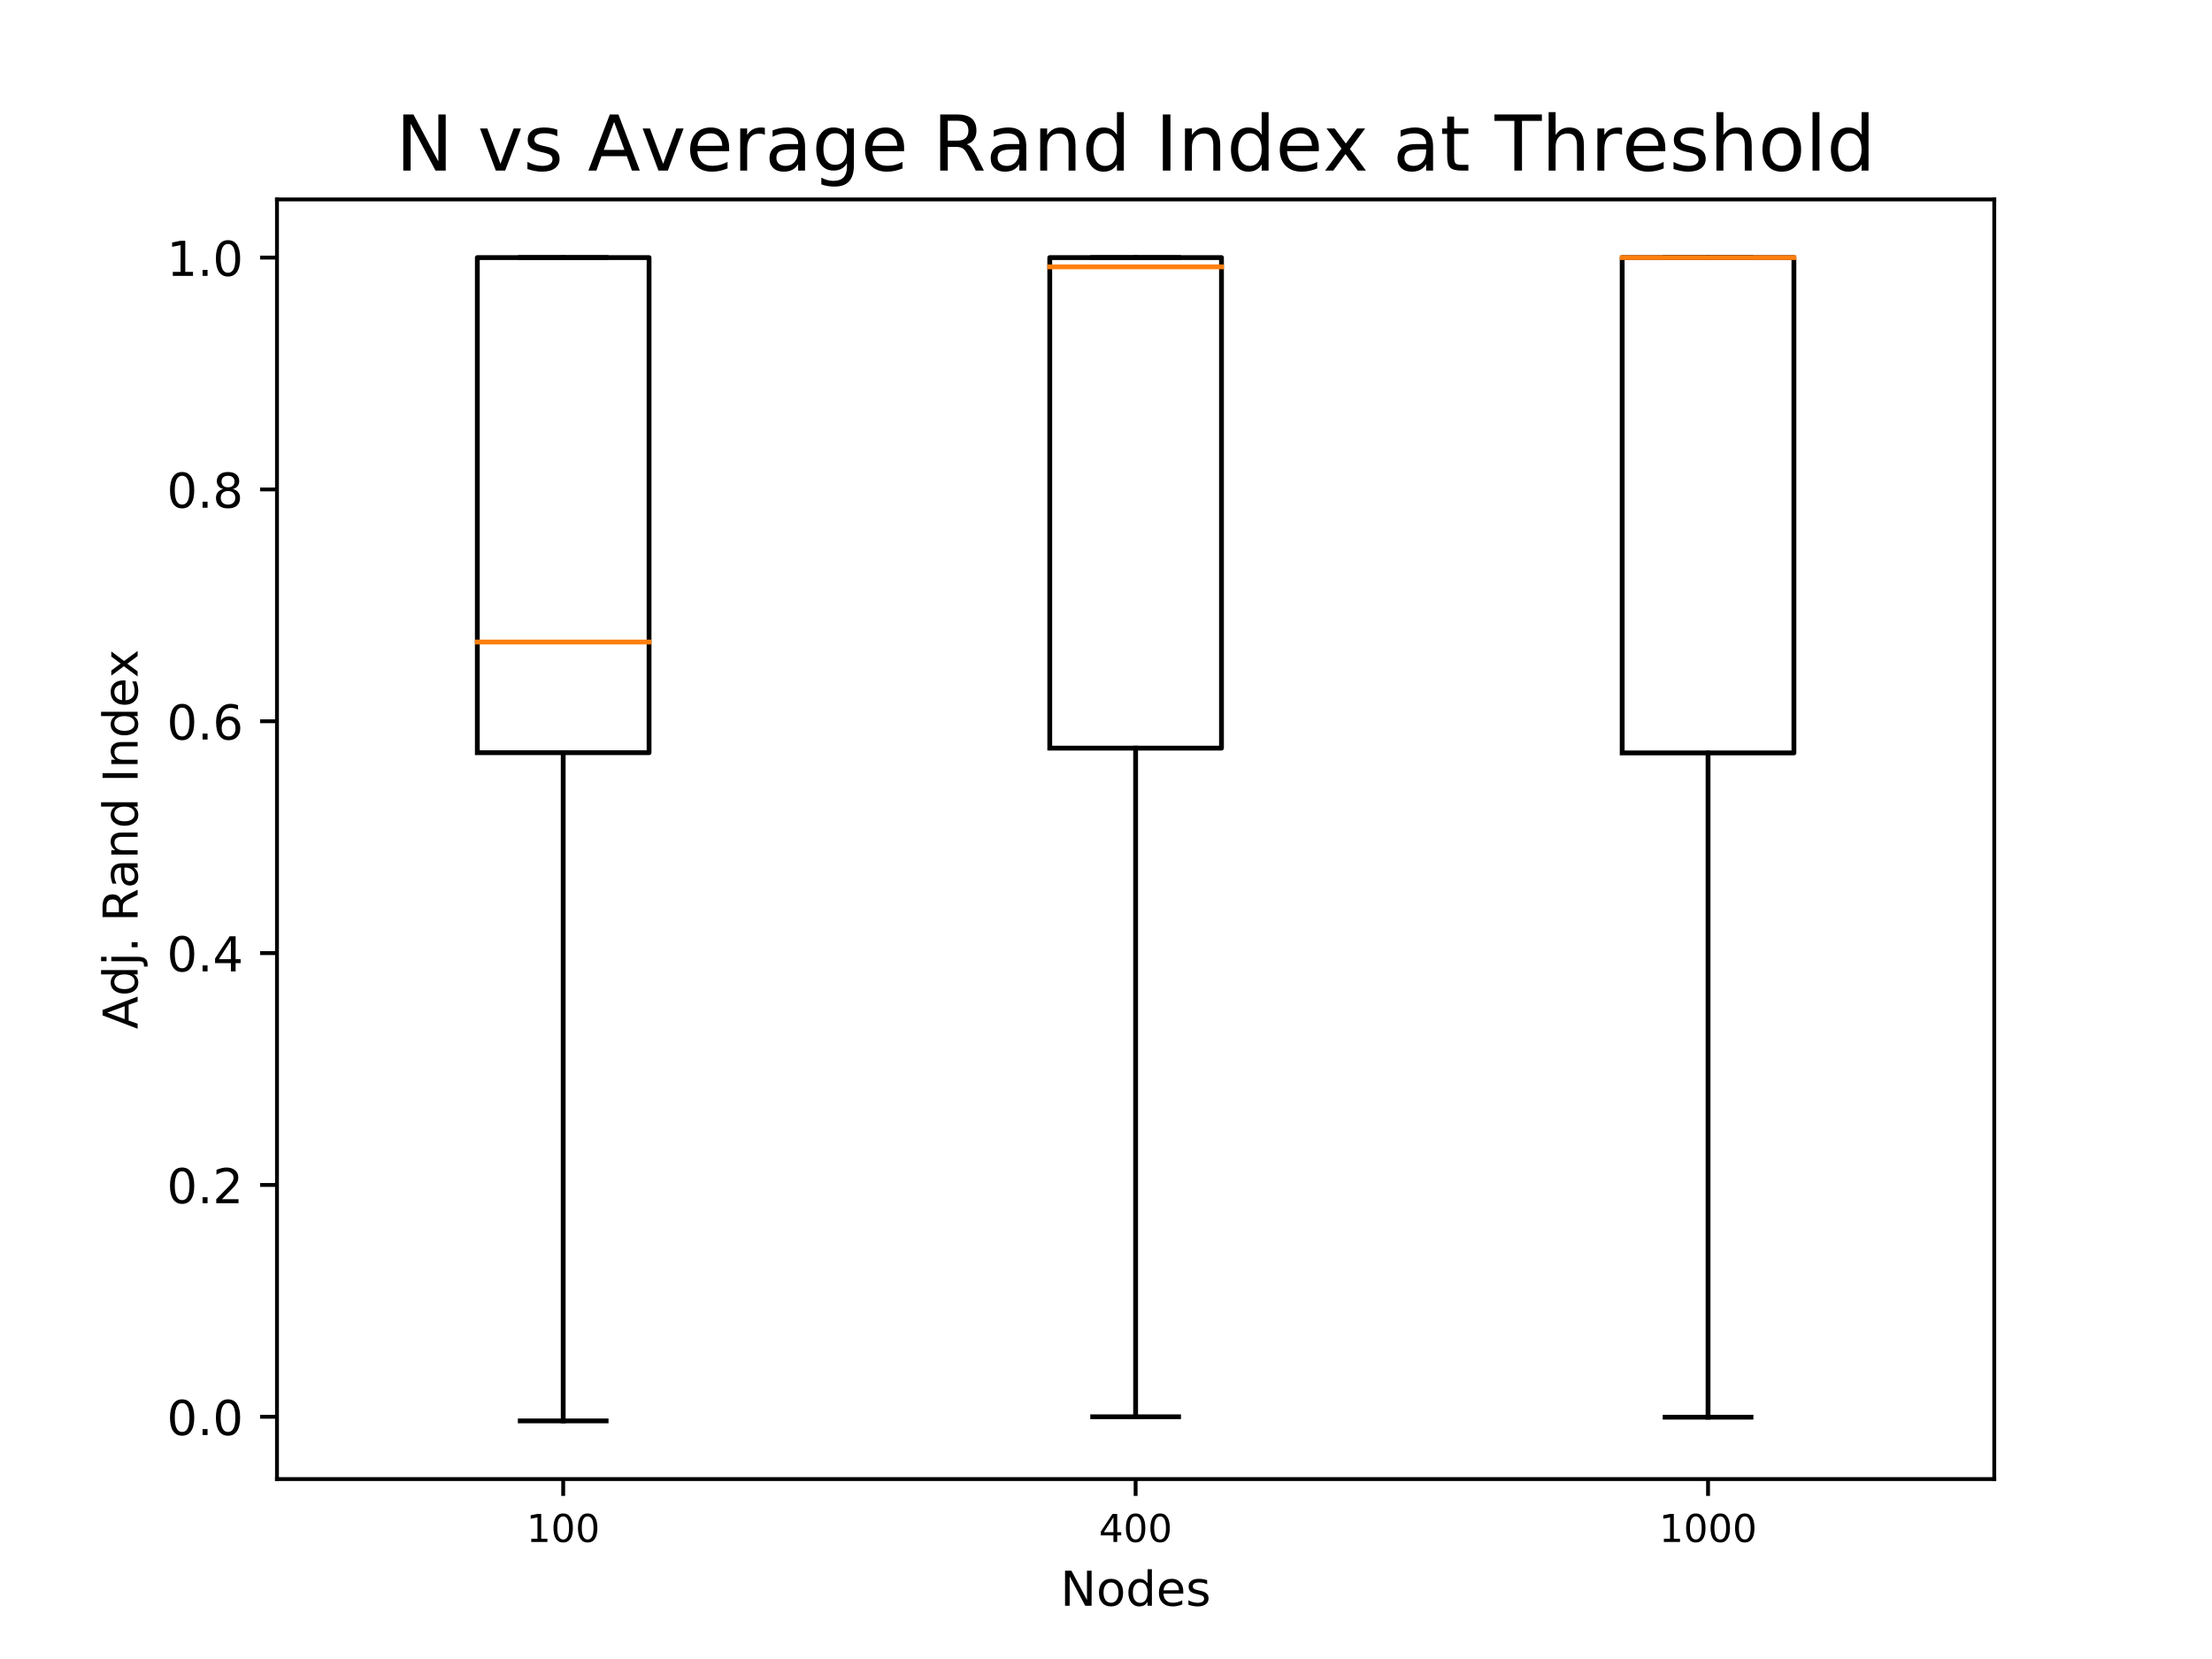
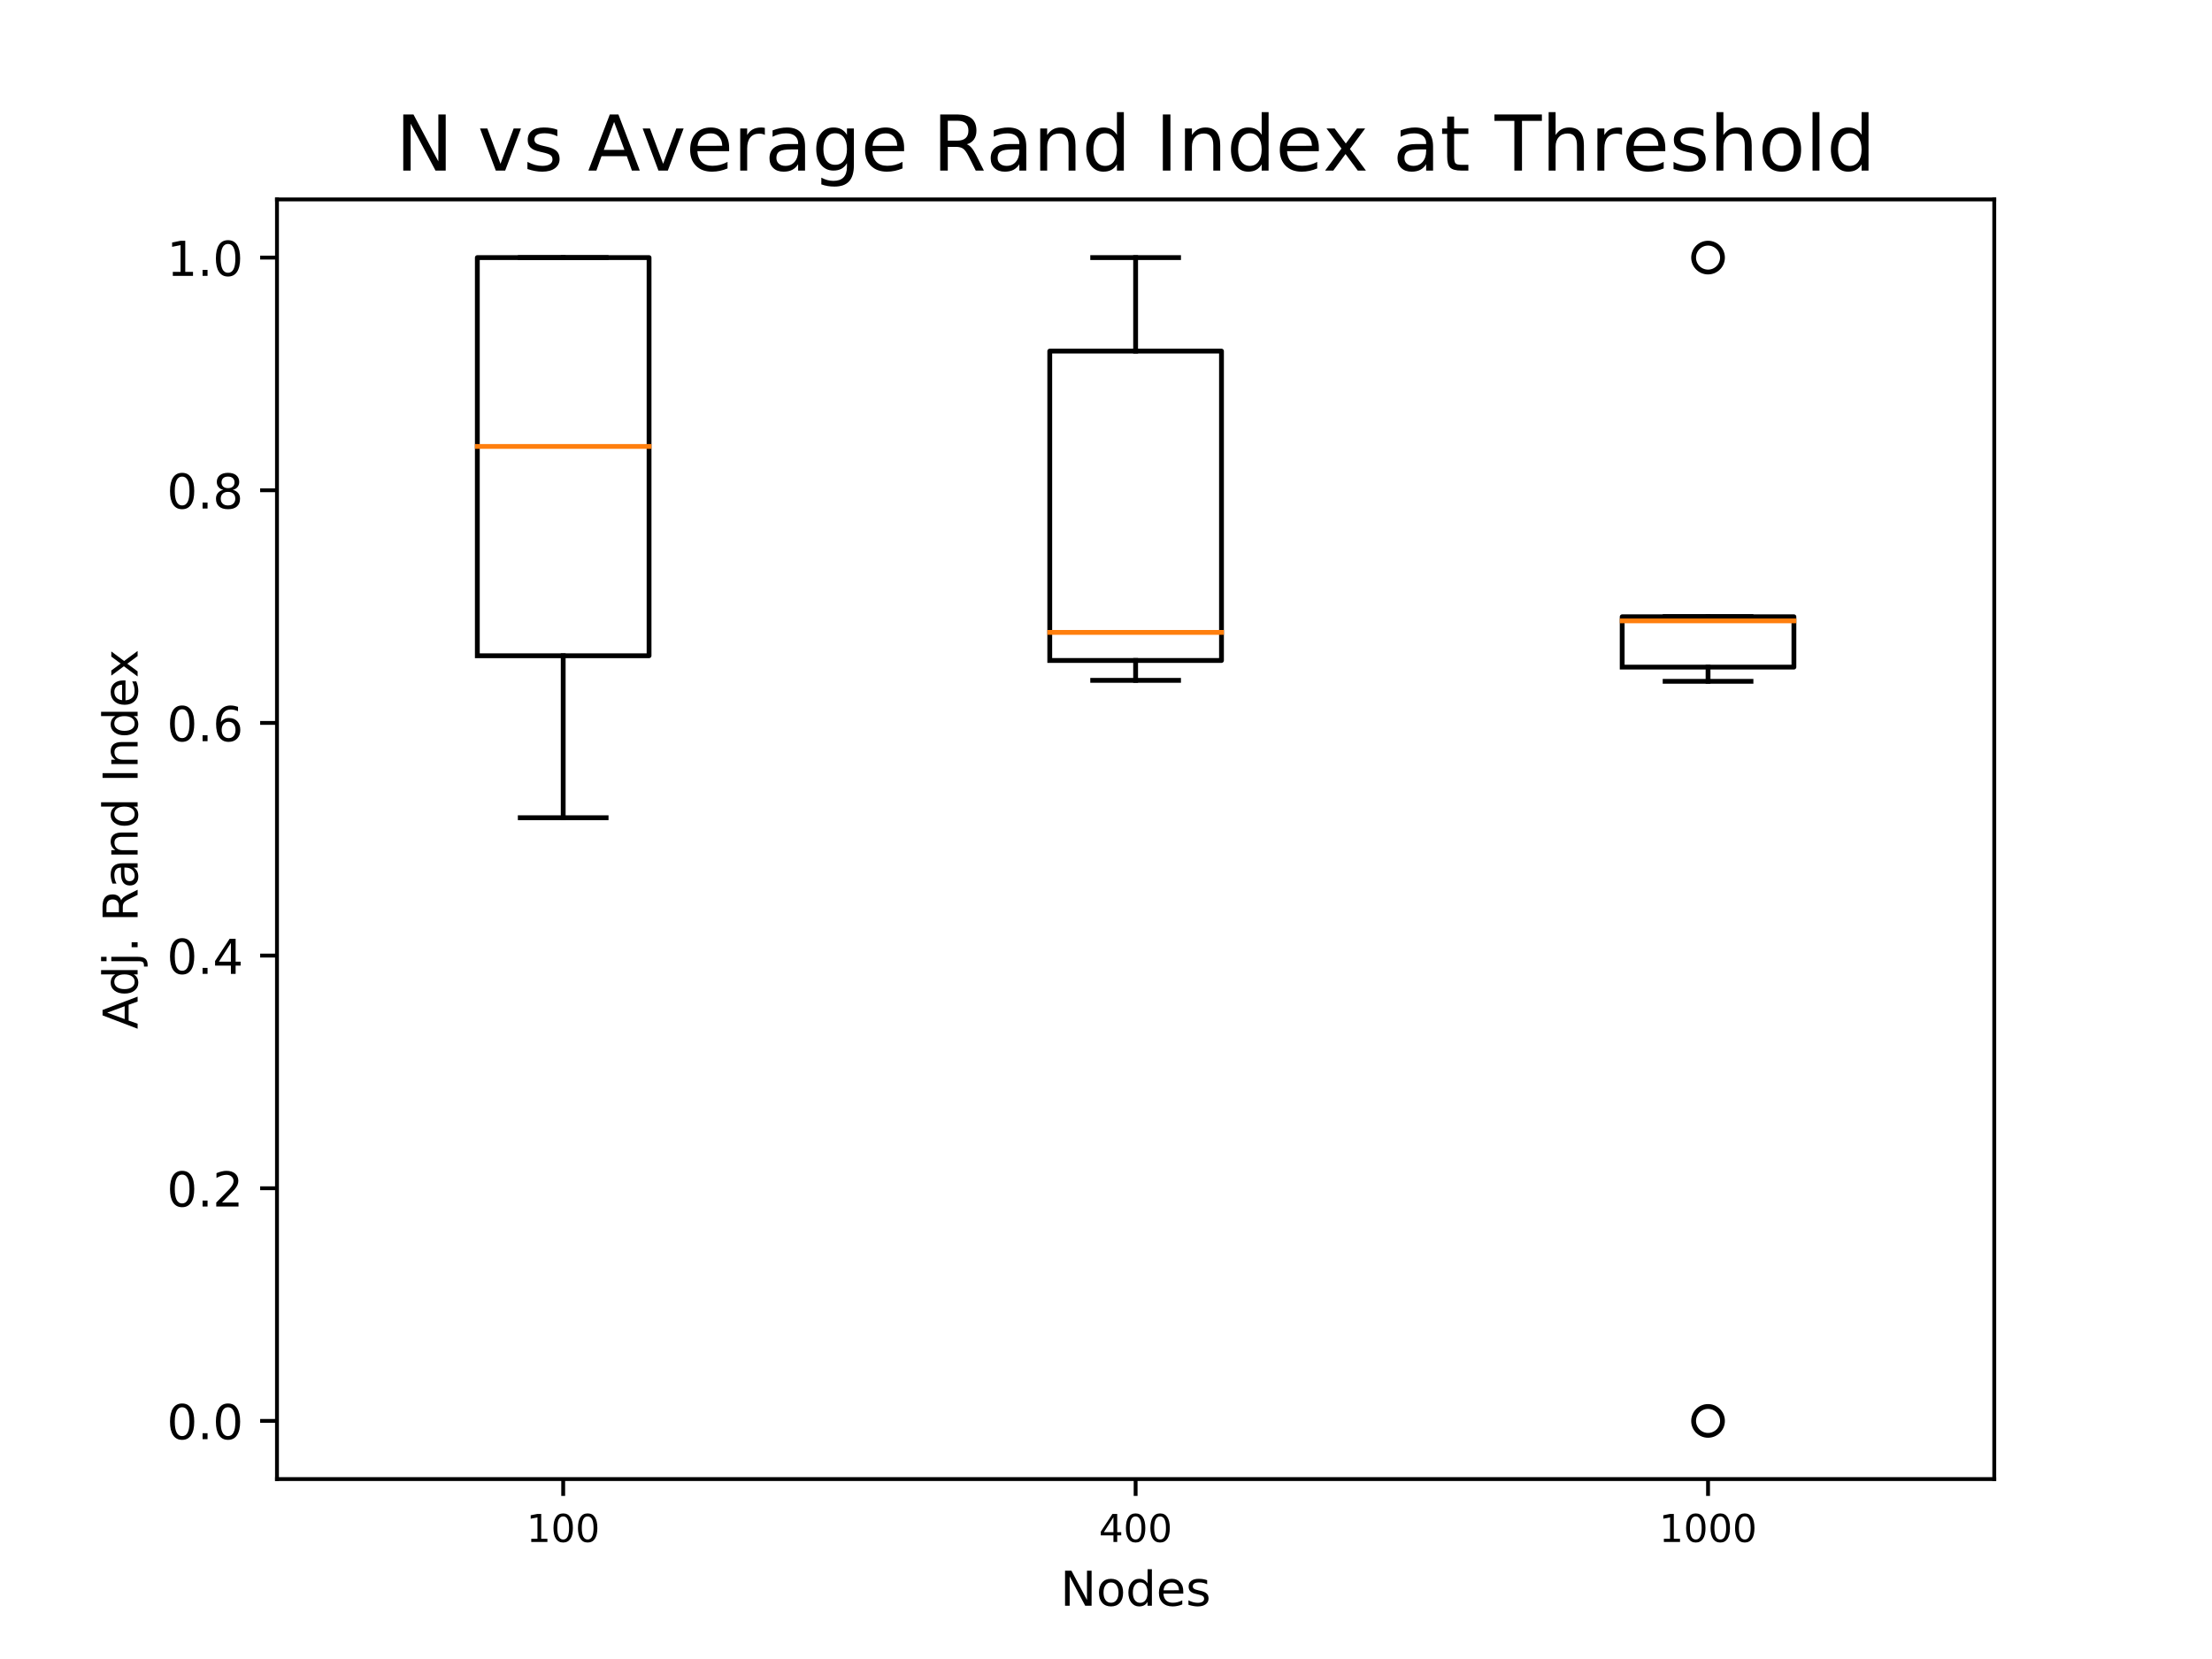
<svg xmlns="http://www.w3.org/2000/svg" xmlns:xlink="http://www.w3.org/1999/xlink" height="345pt" version="1.1" viewBox="0 0 460 345" width="460pt">
  <defs>
    <style type="text/css">
*{stroke-linecap:butt;stroke-linejoin:round;}
  </style>
  </defs>
  <g id="figure_1">
    <g id="patch_1">
      <path d="M 0 345.6  L 460.8 345.6  L 460.8 0  L 0 0  z " style="fill:#ffffff;" />
    </g>
    <g id="axes_1">
      <g id="patch_2">
        <path d="M 57.6 307.584  L 414.72 307.584  L 414.72 41.472  L 57.6 41.472  z " style="fill:#ffffff;" />
      </g>
      <g id="matplotlib.axis_1">
        <g id="xtick_1">
          <g id="line2d_1">
            <defs>
-               <path d="M 0 0  L 0 3.5  " id="m5e133d4afe" style="stroke:#000000;stroke-width:0.8;" />
-             </defs>
-             <g>
-               <use style="stroke:#000000;stroke-width:0.8;" x="117.12" xlink:href="#m5e133d4afe" y="307.584" />
+               <path d="M 0 0  L 0 3.5  " id="mdfdc332a9c" style="stroke:#000000;stroke-width:0.8;" />
+             </defs>
+             <g>
+               <use style="stroke:#000000;stroke-width:0.8;" x="117.12" xlink:href="#mdfdc332a9c" y="307.584" />
            </g>
          </g>
          <g id="text_1">
            <defs>
              <path d="M 12.406 8.297  L 28.516 8.297  L 28.516 63.922  L 10.984 60.406  L 10.984 69.391  L 28.422 72.906  L 38.281 72.906  L 38.281 8.297  L 54.391 8.297  L 54.391 0  L 12.406 0  z " id="DejaVuSans-31" />
              <path d="M 31.781 66.406  Q 24.172 66.406 20.328 58.906  Q 16.5 51.422 16.5 36.375  Q 16.5 21.391 20.328 13.891  Q 24.172 6.391 31.781 6.391  Q 39.453 6.391 43.281 13.891  Q 47.125 21.391 47.125 36.375  Q 47.125 51.422 43.281 58.906  Q 39.453 66.406 31.781 66.406  z M 31.781 74.219  Q 44.047 74.219 50.516 64.516  Q 56.984 54.828 56.984 36.375  Q 56.984 17.969 50.516 8.266  Q 44.047 -1.422 31.781 -1.422  Q 19.531 -1.422 13.062 8.266  Q 6.594 17.969 6.594 36.375  Q 6.594 54.828 13.062 64.516  Q 19.531 74.219 31.781 74.219  z " id="DejaVuSans-30" />
            </defs>
            <g transform="translate(109.485 320.6628)scale(0.08 -0.08)">
              <use xlink:href="#DejaVuSans-31" />
              <use x="63.623" xlink:href="#DejaVuSans-30" />
              <use x="127.246" xlink:href="#DejaVuSans-30" />
            </g>
          </g>
        </g>
        <g id="xtick_2">
          <g id="line2d_2">
            <g>
-               <use style="stroke:#000000;stroke-width:0.8;" x="236.16" xlink:href="#m5e133d4afe" y="307.584" />
+               <use style="stroke:#000000;stroke-width:0.8;" x="236.16" xlink:href="#mdfdc332a9c" y="307.584" />
            </g>
          </g>
          <g id="text_2">
            <defs>
              <path d="M 37.797 64.312  L 12.891 25.391  L 37.797 25.391  z M 35.203 72.906  L 47.609 72.906  L 47.609 25.391  L 58.016 25.391  L 58.016 17.188  L 47.609 17.188  L 47.609 0  L 37.797 0  L 37.797 17.188  L 4.891 17.188  L 4.891 26.703  z " id="DejaVuSans-34" />
            </defs>
            <g transform="translate(228.525 320.6628)scale(0.08 -0.08)">
              <use xlink:href="#DejaVuSans-34" />
              <use x="63.623" xlink:href="#DejaVuSans-30" />
              <use x="127.246" xlink:href="#DejaVuSans-30" />
            </g>
          </g>
        </g>
        <g id="xtick_3">
          <g id="line2d_3">
            <g>
-               <use style="stroke:#000000;stroke-width:0.8;" x="355.2" xlink:href="#m5e133d4afe" y="307.584" />
+               <use style="stroke:#000000;stroke-width:0.8;" x="355.2" xlink:href="#mdfdc332a9c" y="307.584" />
            </g>
          </g>
          <g id="text_3">
            <g transform="translate(345.02 320.6628)scale(0.08 -0.08)">
              <use xlink:href="#DejaVuSans-31" />
              <use x="63.623" xlink:href="#DejaVuSans-30" />
              <use x="127.246" xlink:href="#DejaVuSans-30" />
              <use x="190.869" xlink:href="#DejaVuSans-30" />
            </g>
          </g>
        </g>
        <g id="text_4">
          <defs>
            <path d="M 9.812 72.906  L 23.094 72.906  L 55.422 11.922  L 55.422 72.906  L 64.984 72.906  L 64.984 0  L 51.703 0  L 19.391 60.984  L 19.391 0  L 9.812 0  z " id="DejaVuSans-4e" />
            <path d="M 30.609 48.391  Q 23.391 48.391 19.188 42.75  Q 14.984 37.109 14.984 27.297  Q 14.984 17.484 19.156 11.844  Q 23.344 6.203 30.609 6.203  Q 37.797 6.203 41.984 11.859  Q 46.188 17.531 46.188 27.297  Q 46.188 37.016 41.984 42.703  Q 37.797 48.391 30.609 48.391  z M 30.609 56  Q 42.328 56 49.016 48.375  Q 55.719 40.766 55.719 27.297  Q 55.719 13.875 49.016 6.219  Q 42.328 -1.422 30.609 -1.422  Q 18.844 -1.422 12.172 6.219  Q 5.516 13.875 5.516 27.297  Q 5.516 40.766 12.172 48.375  Q 18.844 56 30.609 56  z " id="DejaVuSans-6f" />
            <path d="M 45.406 46.391  L 45.406 75.984  L 54.391 75.984  L 54.391 0  L 45.406 0  L 45.406 8.203  Q 42.578 3.328 38.25 0.953  Q 33.938 -1.422 27.875 -1.422  Q 17.969 -1.422 11.734 6.484  Q 5.516 14.406 5.516 27.297  Q 5.516 40.188 11.734 48.094  Q 17.969 56 27.875 56  Q 33.938 56 38.25 53.625  Q 42.578 51.266 45.406 46.391  z M 14.797 27.297  Q 14.797 17.391 18.875 11.75  Q 22.953 6.109 30.078 6.109  Q 37.203 6.109 41.297 11.75  Q 45.406 17.391 45.406 27.297  Q 45.406 37.203 41.297 42.844  Q 37.203 48.484 30.078 48.484  Q 22.953 48.484 18.875 42.844  Q 14.797 37.203 14.797 27.297  z " id="DejaVuSans-64" />
            <path d="M 56.203 29.594  L 56.203 25.203  L 14.891 25.203  Q 15.484 15.922 20.484 11.062  Q 25.484 6.203 34.422 6.203  Q 39.594 6.203 44.453 7.469  Q 49.312 8.734 54.109 11.281  L 54.109 2.781  Q 49.266 0.734 44.188 -0.344  Q 39.109 -1.422 33.891 -1.422  Q 20.797 -1.422 13.156 6.188  Q 5.516 13.812 5.516 26.812  Q 5.516 40.234 12.766 48.109  Q 20.016 56 32.328 56  Q 43.359 56 49.781 48.891  Q 56.203 41.797 56.203 29.594  z M 47.219 32.234  Q 47.125 39.594 43.094 43.984  Q 39.062 48.391 32.422 48.391  Q 24.906 48.391 20.391 44.141  Q 15.875 39.891 15.188 32.172  z " id="DejaVuSans-65" />
            <path d="M 44.281 53.078  L 44.281 44.578  Q 40.484 46.531 36.375 47.5  Q 32.281 48.484 27.875 48.484  Q 21.188 48.484 17.844 46.438  Q 14.5 44.391 14.5 40.281  Q 14.5 37.156 16.891 35.375  Q 19.281 33.594 26.516 31.984  L 29.594 31.297  Q 39.156 29.25 43.188 25.516  Q 47.219 21.781 47.219 15.094  Q 47.219 7.469 41.188 3.016  Q 35.156 -1.422 24.609 -1.422  Q 20.219 -1.422 15.453 -0.562  Q 10.688 0.297 5.422 2  L 5.422 11.281  Q 10.406 8.688 15.234 7.391  Q 20.062 6.109 24.812 6.109  Q 31.156 6.109 34.562 8.281  Q 37.984 10.453 37.984 14.406  Q 37.984 18.062 35.516 20.016  Q 33.062 21.969 24.703 23.781  L 21.578 24.516  Q 13.234 26.266 9.516 29.906  Q 5.812 33.547 5.812 39.891  Q 5.812 47.609 11.281 51.797  Q 16.75 56 26.812 56  Q 31.781 56 36.172 55.266  Q 40.578 54.547 44.281 53.078  z " id="DejaVuSans-73" />
          </defs>
          <g transform="translate(220.5045 333.9249)scale(0.1 -0.1)">
            <use xlink:href="#DejaVuSans-4e" />
            <use x="74.805" xlink:href="#DejaVuSans-6f" />
            <use x="135.986" xlink:href="#DejaVuSans-64" />
            <use x="199.463" xlink:href="#DejaVuSans-65" />
            <use x="260.986" xlink:href="#DejaVuSans-73" />
          </g>
        </g>
      </g>
      <g id="matplotlib.axis_2">
        <g id="ytick_1">
          <g id="line2d_4">
            <defs>
-               <path d="M 0 0  L -3.5 0  " id="m985cac7be4" style="stroke:#000000;stroke-width:0.8;" />
-             </defs>
-             <g>
-               <use style="stroke:#000000;stroke-width:0.8;" x="57.6" xlink:href="#m985cac7be4" y="294.627" />
+               <path d="M 0 0  L -3.5 0  " id="md75c68f60c" style="stroke:#000000;stroke-width:0.8;" />
+             </defs>
+             <g>
+               <use style="stroke:#000000;stroke-width:0.8;" x="57.6" xlink:href="#md75c68f60c" y="295.488" />
            </g>
          </g>
          <g id="text_5">
            <defs>
              <path d="M 10.688 12.406  L 21 12.406  L 21 0  L 10.688 0  z " id="DejaVuSans-2e" />
            </defs>
-             <g transform="translate(34.69687 298.4261)scale(0.1 -0.1)">
+             <g transform="translate(34.69687 299.2872)scale(0.1 -0.1)">
              <use xlink:href="#DejaVuSans-30" />
              <use x="63.623" xlink:href="#DejaVuSans-2e" />
              <use x="95.41" xlink:href="#DejaVuSans-30" />
            </g>
          </g>
        </g>
        <g id="ytick_2">
          <g id="line2d_5">
            <g>
-               <use style="stroke:#000000;stroke-width:0.8;" x="57.6" xlink:href="#m985cac7be4" y="246.415" />
+               <use style="stroke:#000000;stroke-width:0.8;" x="57.6" xlink:href="#md75c68f60c" y="247.104" />
            </g>
          </g>
          <g id="text_6">
            <defs>
              <path d="M 19.188 8.297  L 53.609 8.297  L 53.609 0  L 7.328 0  L 7.328 8.297  Q 12.938 14.109 22.625 23.891  Q 32.328 33.688 34.812 36.531  Q 39.547 41.844 41.422 45.531  Q 43.312 49.219 43.312 52.781  Q 43.312 58.594 39.234 62.25  Q 35.156 65.922 28.609 65.922  Q 23.969 65.922 18.812 64.312  Q 13.672 62.703 7.812 59.422  L 7.812 69.391  Q 13.766 71.781 18.938 73  Q 24.125 74.219 28.422 74.219  Q 39.75 74.219 46.484 68.547  Q 53.219 62.891 53.219 53.422  Q 53.219 48.922 51.531 44.891  Q 49.859 40.875 45.406 35.406  Q 44.188 33.984 37.641 27.219  Q 31.109 20.453 19.188 8.297  z " id="DejaVuSans-32" />
            </defs>
-             <g transform="translate(34.69687 250.2143)scale(0.1 -0.1)">
+             <g transform="translate(34.69687 250.9032)scale(0.1 -0.1)">
              <use xlink:href="#DejaVuSans-30" />
              <use x="63.623" xlink:href="#DejaVuSans-2e" />
              <use x="95.41" xlink:href="#DejaVuSans-32" />
            </g>
          </g>
        </g>
        <g id="ytick_3">
          <g id="line2d_6">
            <g>
-               <use style="stroke:#000000;stroke-width:0.8;" x="57.6" xlink:href="#m985cac7be4" y="198.203" />
+               <use style="stroke:#000000;stroke-width:0.8;" x="57.6" xlink:href="#md75c68f60c" y="198.72" />
            </g>
          </g>
          <g id="text_7">
-             <g transform="translate(34.69687 202.0025)scale(0.1 -0.1)">
+             <g transform="translate(34.69687 202.5192)scale(0.1 -0.1)">
              <use xlink:href="#DejaVuSans-30" />
              <use x="63.623" xlink:href="#DejaVuSans-2e" />
              <use x="95.41" xlink:href="#DejaVuSans-34" />
            </g>
          </g>
        </g>
        <g id="ytick_4">
          <g id="line2d_7">
            <g>
-               <use style="stroke:#000000;stroke-width:0.8;" x="57.6" xlink:href="#m985cac7be4" y="149.992" />
+               <use style="stroke:#000000;stroke-width:0.8;" x="57.6" xlink:href="#md75c68f60c" y="150.336" />
            </g>
          </g>
          <g id="text_8">
            <defs>
              <path d="M 33.016 40.375  Q 26.375 40.375 22.484 35.828  Q 18.609 31.297 18.609 23.391  Q 18.609 15.531 22.484 10.953  Q 26.375 6.391 33.016 6.391  Q 39.656 6.391 43.531 10.953  Q 47.406 15.531 47.406 23.391  Q 47.406 31.297 43.531 35.828  Q 39.656 40.375 33.016 40.375  z M 52.594 71.297  L 52.594 62.312  Q 48.875 64.062 45.094 64.984  Q 41.312 65.922 37.594 65.922  Q 27.828 65.922 22.672 59.328  Q 17.531 52.734 16.797 39.406  Q 19.672 43.656 24.016 45.922  Q 28.375 48.188 33.594 48.188  Q 44.578 48.188 50.953 41.516  Q 57.328 34.859 57.328 23.391  Q 57.328 12.156 50.688 5.359  Q 44.047 -1.422 33.016 -1.422  Q 20.359 -1.422 13.672 8.266  Q 6.984 17.969 6.984 36.375  Q 6.984 53.656 15.188 63.938  Q 23.391 74.219 37.203 74.219  Q 40.922 74.219 44.703 73.484  Q 48.484 72.75 52.594 71.297  z " id="DejaVuSans-36" />
            </defs>
-             <g transform="translate(34.69687 153.7908)scale(0.1 -0.1)">
+             <g transform="translate(34.69687 154.1352)scale(0.1 -0.1)">
              <use xlink:href="#DejaVuSans-30" />
              <use x="63.623" xlink:href="#DejaVuSans-2e" />
              <use x="95.41" xlink:href="#DejaVuSans-36" />
            </g>
          </g>
        </g>
        <g id="ytick_5">
          <g id="line2d_8">
            <g>
-               <use style="stroke:#000000;stroke-width:0.8;" x="57.6" xlink:href="#m985cac7be4" y="101.78" />
+               <use style="stroke:#000000;stroke-width:0.8;" x="57.6" xlink:href="#md75c68f60c" y="101.952" />
            </g>
          </g>
          <g id="text_9">
            <defs>
              <path d="M 31.781 34.625  Q 24.75 34.625 20.719 30.859  Q 16.703 27.094 16.703 20.516  Q 16.703 13.922 20.719 10.156  Q 24.75 6.391 31.781 6.391  Q 38.812 6.391 42.859 10.172  Q 46.922 13.969 46.922 20.516  Q 46.922 27.094 42.891 30.859  Q 38.875 34.625 31.781 34.625  z M 21.922 38.812  Q 15.578 40.375 12.031 44.719  Q 8.5 49.078 8.5 55.328  Q 8.5 64.062 14.719 69.141  Q 20.953 74.219 31.781 74.219  Q 42.672 74.219 48.875 69.141  Q 55.078 64.062 55.078 55.328  Q 55.078 49.078 51.531 44.719  Q 48 40.375 41.703 38.812  Q 48.828 37.156 52.797 32.312  Q 56.781 27.484 56.781 20.516  Q 56.781 9.906 50.312 4.234  Q 43.844 -1.422 31.781 -1.422  Q 19.734 -1.422 13.25 4.234  Q 6.781 9.906 6.781 20.516  Q 6.781 27.484 10.781 32.312  Q 14.797 37.156 21.922 38.812  z M 18.312 54.391  Q 18.312 48.734 21.844 45.562  Q 25.391 42.391 31.781 42.391  Q 38.141 42.391 41.719 45.562  Q 45.312 48.734 45.312 54.391  Q 45.312 60.062 41.719 63.234  Q 38.141 66.406 31.781 66.406  Q 25.391 66.406 21.844 63.234  Q 18.312 60.062 18.312 54.391  z " id="DejaVuSans-38" />
            </defs>
-             <g transform="translate(34.69687 105.579)scale(0.1 -0.1)">
+             <g transform="translate(34.69687 105.7512)scale(0.1 -0.1)">
              <use xlink:href="#DejaVuSans-30" />
              <use x="63.623" xlink:href="#DejaVuSans-2e" />
              <use x="95.41" xlink:href="#DejaVuSans-38" />
            </g>
          </g>
        </g>
        <g id="ytick_6">
          <g id="line2d_9">
            <g>
-               <use style="stroke:#000000;stroke-width:0.8;" x="57.6" xlink:href="#m985cac7be4" y="53.568" />
+               <use style="stroke:#000000;stroke-width:0.8;" x="57.6" xlink:href="#md75c68f60c" y="53.568" />
            </g>
          </g>
          <g id="text_10">
            <g transform="translate(34.69687 57.36722)scale(0.1 -0.1)">
              <use xlink:href="#DejaVuSans-31" />
              <use x="63.623" xlink:href="#DejaVuSans-2e" />
              <use x="95.41" xlink:href="#DejaVuSans-30" />
            </g>
          </g>
        </g>
        <g id="text_11">
          <defs>
            <path d="M 34.188 63.188  L 20.797 26.906  L 47.609 26.906  z M 28.609 72.906  L 39.797 72.906  L 67.578 0  L 57.328 0  L 50.688 18.703  L 17.828 18.703  L 11.188 0  L 0.781 0  z " id="DejaVuSans-41" />
            <path d="M 9.422 54.688  L 18.406 54.688  L 18.406 -0.984  Q 18.406 -11.422 14.422 -16.109  Q 10.453 -20.797 1.609 -20.797  L -1.812 -20.797  L -1.812 -13.188  L 0.594 -13.188  Q 5.719 -13.188 7.562 -10.812  Q 9.422 -8.453 9.422 -0.984  z M 9.422 75.984  L 18.406 75.984  L 18.406 64.594  L 9.422 64.594  z " id="DejaVuSans-6a" />
            <path id="DejaVuSans-20" />
            <path d="M 44.391 34.188  Q 47.562 33.109 50.562 29.594  Q 53.562 26.078 56.594 19.922  L 66.609 0  L 56 0  L 46.688 18.703  Q 43.062 26.031 39.672 28.422  Q 36.281 30.812 30.422 30.812  L 19.672 30.812  L 19.672 0  L 9.812 0  L 9.812 72.906  L 32.078 72.906  Q 44.578 72.906 50.734 67.672  Q 56.891 62.453 56.891 51.906  Q 56.891 45.016 53.688 40.469  Q 50.484 35.938 44.391 34.188  z M 19.672 64.797  L 19.672 38.922  L 32.078 38.922  Q 39.203 38.922 42.844 42.219  Q 46.484 45.516 46.484 51.906  Q 46.484 58.297 42.844 61.547  Q 39.203 64.797 32.078 64.797  z " id="DejaVuSans-52" />
            <path d="M 34.281 27.484  Q 23.391 27.484 19.188 25  Q 14.984 22.516 14.984 16.5  Q 14.984 11.719 18.141 8.906  Q 21.297 6.109 26.703 6.109  Q 34.188 6.109 38.703 11.406  Q 43.219 16.703 43.219 25.484  L 43.219 27.484  z M 52.203 31.203  L 52.203 0  L 43.219 0  L 43.219 8.297  Q 40.141 3.328 35.547 0.953  Q 30.953 -1.422 24.312 -1.422  Q 15.922 -1.422 10.953 3.297  Q 6 8.016 6 15.922  Q 6 25.141 12.172 29.828  Q 18.359 34.516 30.609 34.516  L 43.219 34.516  L 43.219 35.406  Q 43.219 41.609 39.141 45  Q 35.062 48.391 27.688 48.391  Q 23 48.391 18.547 47.266  Q 14.109 46.141 10.016 43.891  L 10.016 52.203  Q 14.938 54.109 19.578 55.047  Q 24.219 56 28.609 56  Q 40.484 56 46.344 49.844  Q 52.203 43.703 52.203 31.203  z " id="DejaVuSans-61" />
            <path d="M 54.891 33.016  L 54.891 0  L 45.906 0  L 45.906 32.719  Q 45.906 40.484 42.875 44.328  Q 39.844 48.188 33.797 48.188  Q 26.516 48.188 22.312 43.547  Q 18.109 38.922 18.109 30.906  L 18.109 0  L 9.078 0  L 9.078 54.688  L 18.109 54.688  L 18.109 46.188  Q 21.344 51.125 25.703 53.562  Q 30.078 56 35.797 56  Q 45.219 56 50.047 50.172  Q 54.891 44.344 54.891 33.016  z " id="DejaVuSans-6e" />
            <path d="M 9.812 72.906  L 19.672 72.906  L 19.672 0  L 9.812 0  z " id="DejaVuSans-49" />
            <path d="M 54.891 54.688  L 35.109 28.078  L 55.906 0  L 45.312 0  L 29.391 21.484  L 13.484 0  L 2.875 0  L 24.125 28.609  L 4.688 54.688  L 15.281 54.688  L 29.781 35.203  L 44.281 54.688  z " id="DejaVuSans-78" />
          </defs>
          <g transform="translate(28.61719 214.0108)rotate(-90)scale(0.1 -0.1)">
            <use xlink:href="#DejaVuSans-41" />
            <use x="68.393" xlink:href="#DejaVuSans-64" />
            <use x="131.869" xlink:href="#DejaVuSans-6a" />
            <use x="159.652" xlink:href="#DejaVuSans-2e" />
            <use x="191.439" xlink:href="#DejaVuSans-20" />
            <use x="223.227" xlink:href="#DejaVuSans-52" />
            <use x="292.678" xlink:href="#DejaVuSans-61" />
            <use x="353.957" xlink:href="#DejaVuSans-6e" />
            <use x="417.336" xlink:href="#DejaVuSans-64" />
            <use x="480.812" xlink:href="#DejaVuSans-20" />
            <use x="512.6" xlink:href="#DejaVuSans-49" />
            <use x="542.092" xlink:href="#DejaVuSans-6e" />
            <use x="605.471" xlink:href="#DejaVuSans-64" />
            <use x="668.947" xlink:href="#DejaVuSans-65" />
            <use x="730.455" xlink:href="#DejaVuSans-78" />
          </g>
        </g>
      </g>
      <g id="line2d_10">
-         <path clip-path="url(#pc27f3392c7)" d="M 99.264 156.522  L 134.976 156.522  L 134.976 53.568  L 99.264 53.568  L 99.264 156.522  " style="fill:none;stroke:#000000;stroke-linecap:square;" />
+         <path clip-path="url(#p1a10b88198)" d="M 99.264 136.367  L 134.976 136.367  L 134.976 53.568  L 99.264 53.568  L 99.264 136.367  " style="fill:none;stroke:#000000;stroke-linecap:square;" />
      </g>
      <g id="line2d_11">
-         <path clip-path="url(#pc27f3392c7)" d="M 117.12 156.522  L 117.12 295.488  " style="fill:none;stroke:#000000;stroke-linecap:square;" />
+         <path clip-path="url(#p1a10b88198)" d="M 117.12 136.367  L 117.12 170.051  " style="fill:none;stroke:#000000;stroke-linecap:square;" />
      </g>
      <g id="line2d_12">
-         <path clip-path="url(#pc27f3392c7)" d="M 117.12 53.568  L 117.12 53.568  " style="fill:none;stroke:#000000;stroke-linecap:square;" />
+         <path clip-path="url(#p1a10b88198)" d="M 117.12 53.568  L 117.12 53.568  " style="fill:none;stroke:#000000;stroke-linecap:square;" />
      </g>
      <g id="line2d_13">
-         <path clip-path="url(#pc27f3392c7)" d="M 108.192 295.488  L 126.048 295.488  " style="fill:none;stroke:#000000;stroke-linecap:square;" />
+         <path clip-path="url(#p1a10b88198)" d="M 108.192 170.051  L 126.048 170.051  " style="fill:none;stroke:#000000;stroke-linecap:square;" />
      </g>
      <g id="line2d_14">
-         <path clip-path="url(#pc27f3392c7)" d="M 108.192 53.568  L 126.048 53.568  " style="fill:none;stroke:#000000;stroke-linecap:square;" />
+         <path clip-path="url(#p1a10b88198)" d="M 108.192 53.568  L 126.048 53.568  " style="fill:none;stroke:#000000;stroke-linecap:square;" />
      </g>
      <g id="line2d_15" />
      <g id="line2d_16">
-         <path clip-path="url(#pc27f3392c7)" d="M 218.304 155.576  L 254.016 155.576  L 254.016 53.568  L 218.304 53.568  L 218.304 155.576  " style="fill:none;stroke:#000000;stroke-linecap:square;" />
+         <path clip-path="url(#p1a10b88198)" d="M 218.304 137.353  L 254.016 137.353  L 254.016 73.014  L 218.304 73.014  L 218.304 137.353  " style="fill:none;stroke:#000000;stroke-linecap:square;" />
      </g>
      <g id="line2d_17">
-         <path clip-path="url(#pc27f3392c7)" d="M 236.16 155.576  L 236.16 294.627  " style="fill:none;stroke:#000000;stroke-linecap:square;" />
+         <path clip-path="url(#p1a10b88198)" d="M 236.16 137.353  L 236.16 141.481  " style="fill:none;stroke:#000000;stroke-linecap:square;" />
      </g>
      <g id="line2d_18">
-         <path clip-path="url(#pc27f3392c7)" d="M 236.16 53.568  L 236.16 53.568  " style="fill:none;stroke:#000000;stroke-linecap:square;" />
+         <path clip-path="url(#p1a10b88198)" d="M 236.16 73.014  L 236.16 53.568  " style="fill:none;stroke:#000000;stroke-linecap:square;" />
      </g>
      <g id="line2d_19">
-         <path clip-path="url(#pc27f3392c7)" d="M 227.232 294.627  L 245.088 294.627  " style="fill:none;stroke:#000000;stroke-linecap:square;" />
+         <path clip-path="url(#p1a10b88198)" d="M 227.232 141.481  L 245.088 141.481  " style="fill:none;stroke:#000000;stroke-linecap:square;" />
      </g>
      <g id="line2d_20">
-         <path clip-path="url(#pc27f3392c7)" d="M 227.232 53.568  L 245.088 53.568  " style="fill:none;stroke:#000000;stroke-linecap:square;" />
+         <path clip-path="url(#p1a10b88198)" d="M 227.232 53.568  L 245.088 53.568  " style="fill:none;stroke:#000000;stroke-linecap:square;" />
      </g>
      <g id="line2d_21" />
      <g id="line2d_22">
-         <path clip-path="url(#pc27f3392c7)" d="M 337.344 156.572  L 373.056 156.572  L 373.056 53.568  L 337.344 53.568  L 337.344 156.572  " style="fill:none;stroke:#000000;stroke-linecap:square;" />
+         <path clip-path="url(#p1a10b88198)" d="M 337.344 138.728  L 373.056 138.728  L 373.056 128.261  L 337.344 128.261  L 337.344 138.728  " style="fill:none;stroke:#000000;stroke-linecap:square;" />
      </g>
      <g id="line2d_23">
-         <path clip-path="url(#pc27f3392c7)" d="M 355.2 156.572  L 355.2 294.715  " style="fill:none;stroke:#000000;stroke-linecap:square;" />
+         <path clip-path="url(#p1a10b88198)" d="M 355.2 138.728  L 355.2 141.685  " style="fill:none;stroke:#000000;stroke-linecap:square;" />
      </g>
      <g id="line2d_24">
-         <path clip-path="url(#pc27f3392c7)" d="M 355.2 53.568  L 355.2 53.568  " style="fill:none;stroke:#000000;stroke-linecap:square;" />
+         <path clip-path="url(#p1a10b88198)" d="M 355.2 128.261  L 355.2 128.223  " style="fill:none;stroke:#000000;stroke-linecap:square;" />
      </g>
      <g id="line2d_25">
-         <path clip-path="url(#pc27f3392c7)" d="M 346.272 294.715  L 364.128 294.715  " style="fill:none;stroke:#000000;stroke-linecap:square;" />
+         <path clip-path="url(#p1a10b88198)" d="M 346.272 141.685  L 364.128 141.685  " style="fill:none;stroke:#000000;stroke-linecap:square;" />
      </g>
      <g id="line2d_26">
-         <path clip-path="url(#pc27f3392c7)" d="M 346.272 53.568  L 364.128 53.568  " style="fill:none;stroke:#000000;stroke-linecap:square;" />
-       </g>
-       <g id="line2d_27" />
+         <path clip-path="url(#p1a10b88198)" d="M 346.272 128.223  L 364.128 128.223  " style="fill:none;stroke:#000000;stroke-linecap:square;" />
+       </g>
+       <g id="line2d_27">
+         <defs>
+           <path d="M 0 3  C 0.796 3 1.559 2.684 2.121 2.121  C 2.684 1.559 3 0.796 3 0  C 3 -0.796 2.684 -1.559 2.121 -2.121  C 1.559 -2.684 0.796 -3 0 -3  C -0.796 -3 -1.559 -2.684 -2.121 -2.121  C -2.684 -1.559 -3 -0.796 -3 0  C -3 0.796 -2.684 1.559 -2.121 2.121  C -1.559 2.684 -0.796 3 0 3  z " id="mc5a48cb634" style="stroke:#000000;" />
+         </defs>
+         <g clip-path="url(#p1a10b88198)">
+           <use style="fill:none;stroke:#000000;" x="355.2" xlink:href="#mc5a48cb634" y="295.488" />
+           <use style="fill:none;stroke:#000000;" x="355.2" xlink:href="#mc5a48cb634" y="53.568" />
+         </g>
+       </g>
      <g id="line2d_28">
-         <path clip-path="url(#pc27f3392c7)" d="M 99.264 133.509  L 134.976 133.509  " style="fill:none;stroke:#ff7f0e;stroke-linecap:square;" />
+         <path clip-path="url(#p1a10b88198)" d="M 99.264 92.839  L 134.976 92.839  " style="fill:none;stroke:#ff7f0e;stroke-linecap:square;" />
      </g>
      <g id="line2d_29">
-         <path clip-path="url(#pc27f3392c7)" d="M 218.304 55.496  L 254.016 55.496  " style="fill:none;stroke:#ff7f0e;stroke-linecap:square;" />
+         <path clip-path="url(#p1a10b88198)" d="M 218.304 131.508  L 254.016 131.508  " style="fill:none;stroke:#ff7f0e;stroke-linecap:square;" />
      </g>
      <g id="line2d_30">
-         <path clip-path="url(#pc27f3392c7)" d="M 337.344 53.568  L 373.056 53.568  " style="fill:none;stroke:#ff7f0e;stroke-linecap:square;" />
+         <path clip-path="url(#p1a10b88198)" d="M 337.344 129.115  L 373.056 129.115  " style="fill:none;stroke:#ff7f0e;stroke-linecap:square;" />
      </g>
      <g id="patch_3">
        <path d="M 57.6 307.584  L 57.6 41.472  " style="fill:none;stroke:#000000;stroke-linecap:square;stroke-linejoin:miter;stroke-width:0.8;" />
      </g>
      <g id="patch_4">
        <path d="M 414.72 307.584  L 414.72 41.472  " style="fill:none;stroke:#000000;stroke-linecap:square;stroke-linejoin:miter;stroke-width:0.8;" />
      </g>
      <g id="patch_5">
        <path d="M 57.6 307.584  L 414.72 307.584  " style="fill:none;stroke:#000000;stroke-linecap:square;stroke-linejoin:miter;stroke-width:0.8;" />
      </g>
      <g id="patch_6">
        <path d="M 57.6 41.472  L 414.72 41.472  " style="fill:none;stroke:#000000;stroke-linecap:square;stroke-linejoin:miter;stroke-width:0.8;" />
      </g>
      <g id="text_12">
        <defs>
          <path d="M 2.984 54.688  L 12.5 54.688  L 29.594 8.797  L 46.688 54.688  L 56.203 54.688  L 35.688 0  L 23.484 0  z " id="DejaVuSans-76" />
          <path d="M 41.109 46.297  Q 39.594 47.172 37.812 47.578  Q 36.031 48 33.891 48  Q 26.266 48 22.188 43.047  Q 18.109 38.094 18.109 28.812  L 18.109 0  L 9.078 0  L 9.078 54.688  L 18.109 54.688  L 18.109 46.188  Q 20.953 51.172 25.484 53.578  Q 30.031 56 36.531 56  Q 37.453 56 38.578 55.875  Q 39.703 55.766 41.062 55.516  z " id="DejaVuSans-72" />
          <path d="M 45.406 27.984  Q 45.406 37.75 41.375 43.109  Q 37.359 48.484 30.078 48.484  Q 22.859 48.484 18.828 43.109  Q 14.797 37.75 14.797 27.984  Q 14.797 18.266 18.828 12.891  Q 22.859 7.516 30.078 7.516  Q 37.359 7.516 41.375 12.891  Q 45.406 18.266 45.406 27.984  z M 54.391 6.781  Q 54.391 -7.172 48.188 -13.984  Q 42 -20.797 29.203 -20.797  Q 24.469 -20.797 20.266 -20.094  Q 16.062 -19.391 12.109 -17.922  L 12.109 -9.188  Q 16.062 -11.328 19.922 -12.344  Q 23.781 -13.375 27.781 -13.375  Q 36.625 -13.375 41.016 -8.766  Q 45.406 -4.156 45.406 5.172  L 45.406 9.625  Q 42.625 4.781 38.281 2.391  Q 33.938 0 27.875 0  Q 17.828 0 11.672 7.656  Q 5.516 15.328 5.516 27.984  Q 5.516 40.672 11.672 48.328  Q 17.828 56 27.875 56  Q 33.938 56 38.281 53.609  Q 42.625 51.219 45.406 46.391  L 45.406 54.688  L 54.391 54.688  z " id="DejaVuSans-67" />
          <path d="M 18.312 70.219  L 18.312 54.688  L 36.812 54.688  L 36.812 47.703  L 18.312 47.703  L 18.312 18.016  Q 18.312 11.328 20.141 9.422  Q 21.969 7.516 27.594 7.516  L 36.812 7.516  L 36.812 0  L 27.594 0  Q 17.188 0 13.234 3.875  Q 9.281 7.766 9.281 18.016  L 9.281 47.703  L 2.688 47.703  L 2.688 54.688  L 9.281 54.688  L 9.281 70.219  z " id="DejaVuSans-74" />
          <path d="M -0.297 72.906  L 61.375 72.906  L 61.375 64.594  L 35.5 64.594  L 35.5 0  L 25.594 0  L 25.594 64.594  L -0.297 64.594  z " id="DejaVuSans-54" />
          <path d="M 54.891 33.016  L 54.891 0  L 45.906 0  L 45.906 32.719  Q 45.906 40.484 42.875 44.328  Q 39.844 48.188 33.797 48.188  Q 26.516 48.188 22.312 43.547  Q 18.109 38.922 18.109 30.906  L 18.109 0  L 9.078 0  L 9.078 75.984  L 18.109 75.984  L 18.109 46.188  Q 21.344 51.125 25.703 53.562  Q 30.078 56 35.797 56  Q 45.219 56 50.047 50.172  Q 54.891 44.344 54.891 33.016  z " id="DejaVuSans-68" />
          <path d="M 9.422 75.984  L 18.406 75.984  L 18.406 0  L 9.422 0  z " id="DejaVuSans-6c" />
        </defs>
        <g transform="translate(82.29125 35.472)scale(0.16 -0.16)">
          <use xlink:href="#DejaVuSans-4e" />
          <use x="74.805" xlink:href="#DejaVuSans-20" />
          <use x="106.592" xlink:href="#DejaVuSans-76" />
          <use x="165.771" xlink:href="#DejaVuSans-73" />
          <use x="217.871" xlink:href="#DejaVuSans-20" />
          <use x="249.658" xlink:href="#DejaVuSans-41" />
          <use x="317.988" xlink:href="#DejaVuSans-76" />
          <use x="377.168" xlink:href="#DejaVuSans-65" />
          <use x="438.691" xlink:href="#DejaVuSans-72" />
          <use x="479.805" xlink:href="#DejaVuSans-61" />
          <use x="541.084" xlink:href="#DejaVuSans-67" />
          <use x="604.561" xlink:href="#DejaVuSans-65" />
          <use x="666.084" xlink:href="#DejaVuSans-20" />
          <use x="697.871" xlink:href="#DejaVuSans-52" />
          <use x="767.322" xlink:href="#DejaVuSans-61" />
          <use x="828.602" xlink:href="#DejaVuSans-6e" />
          <use x="891.98" xlink:href="#DejaVuSans-64" />
          <use x="955.457" xlink:href="#DejaVuSans-20" />
          <use x="987.244" xlink:href="#DejaVuSans-49" />
          <use x="1016.736" xlink:href="#DejaVuSans-6e" />
          <use x="1080.115" xlink:href="#DejaVuSans-64" />
          <use x="1143.592" xlink:href="#DejaVuSans-65" />
          <use x="1205.1" xlink:href="#DejaVuSans-78" />
          <use x="1264.279" xlink:href="#DejaVuSans-20" />
          <use x="1296.066" xlink:href="#DejaVuSans-61" />
          <use x="1357.346" xlink:href="#DejaVuSans-74" />
          <use x="1396.555" xlink:href="#DejaVuSans-20" />
          <use x="1428.342" xlink:href="#DejaVuSans-54" />
          <use x="1489.426" xlink:href="#DejaVuSans-68" />
          <use x="1552.805" xlink:href="#DejaVuSans-72" />
          <use x="1593.887" xlink:href="#DejaVuSans-65" />
          <use x="1655.41" xlink:href="#DejaVuSans-73" />
          <use x="1707.51" xlink:href="#DejaVuSans-68" />
          <use x="1770.889" xlink:href="#DejaVuSans-6f" />
          <use x="1832.07" xlink:href="#DejaVuSans-6c" />
          <use x="1859.854" xlink:href="#DejaVuSans-64" />
        </g>
      </g>
    </g>
  </g>
  <defs>
-     <clipPath id="pc27f3392c7">
+     <clipPath id="p1a10b88198">
      <rect height="266.112" width="357.12" x="57.6" y="41.472" />
    </clipPath>
  </defs>
</svg>
